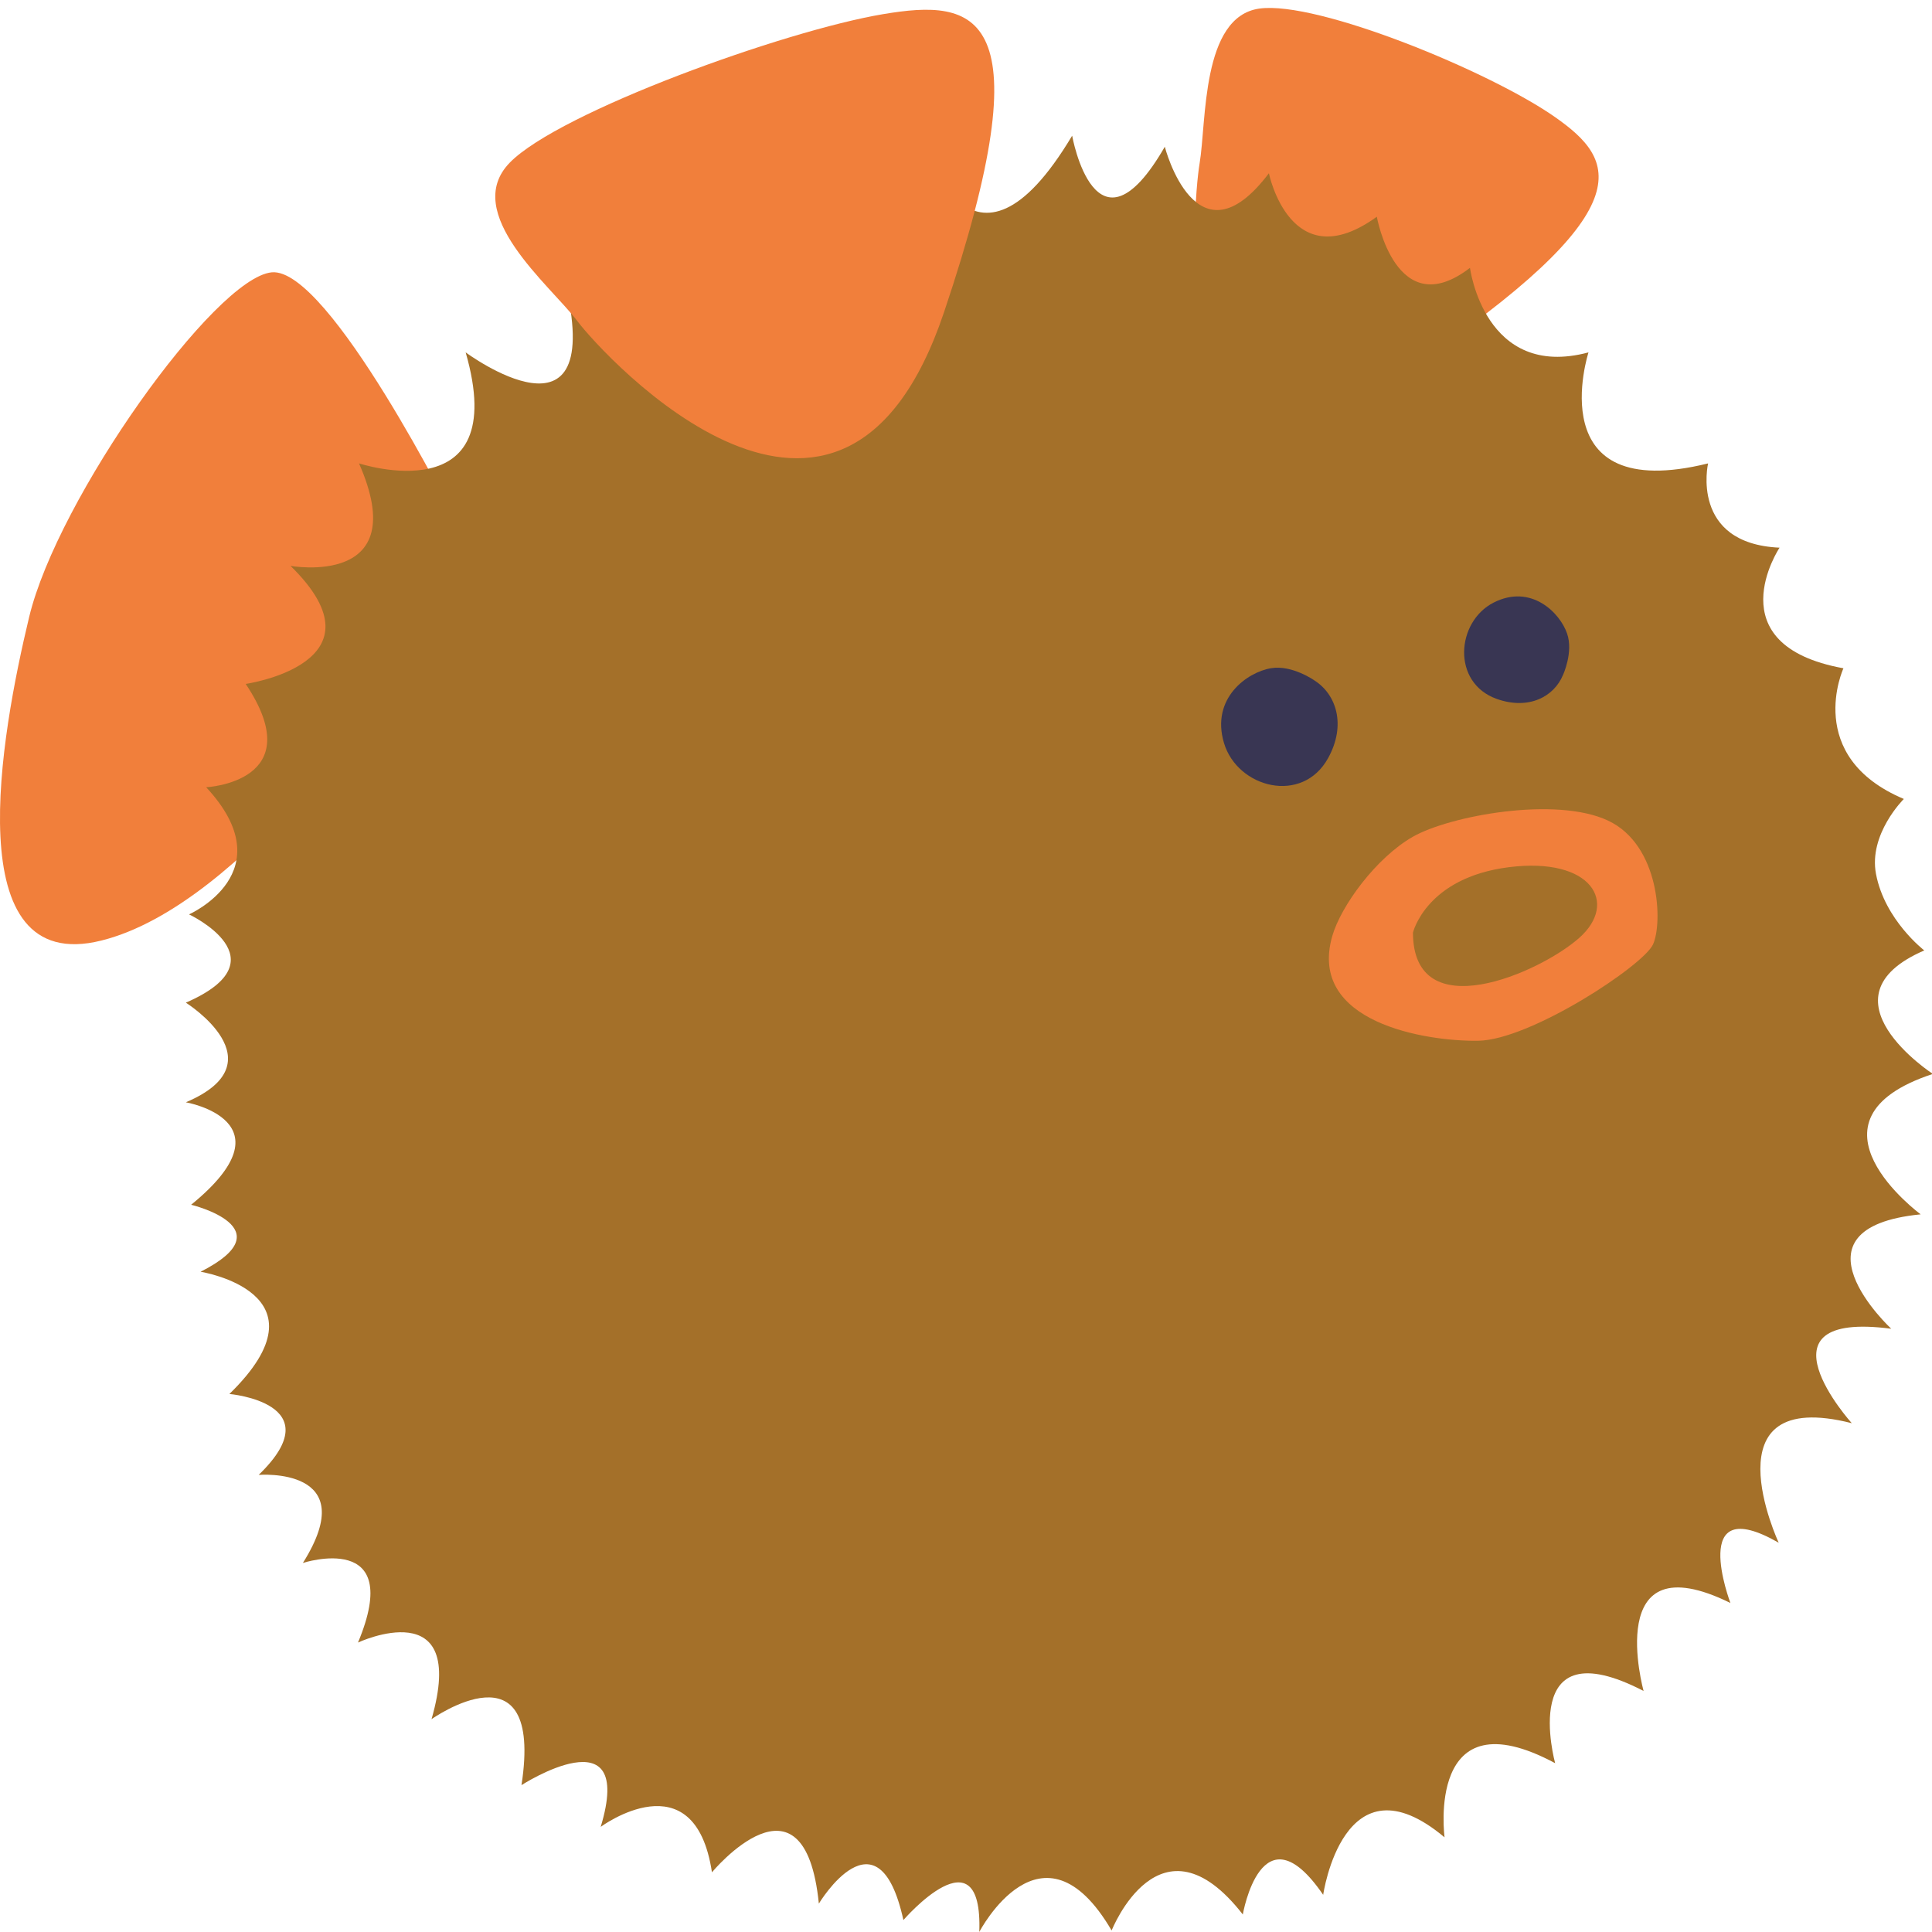
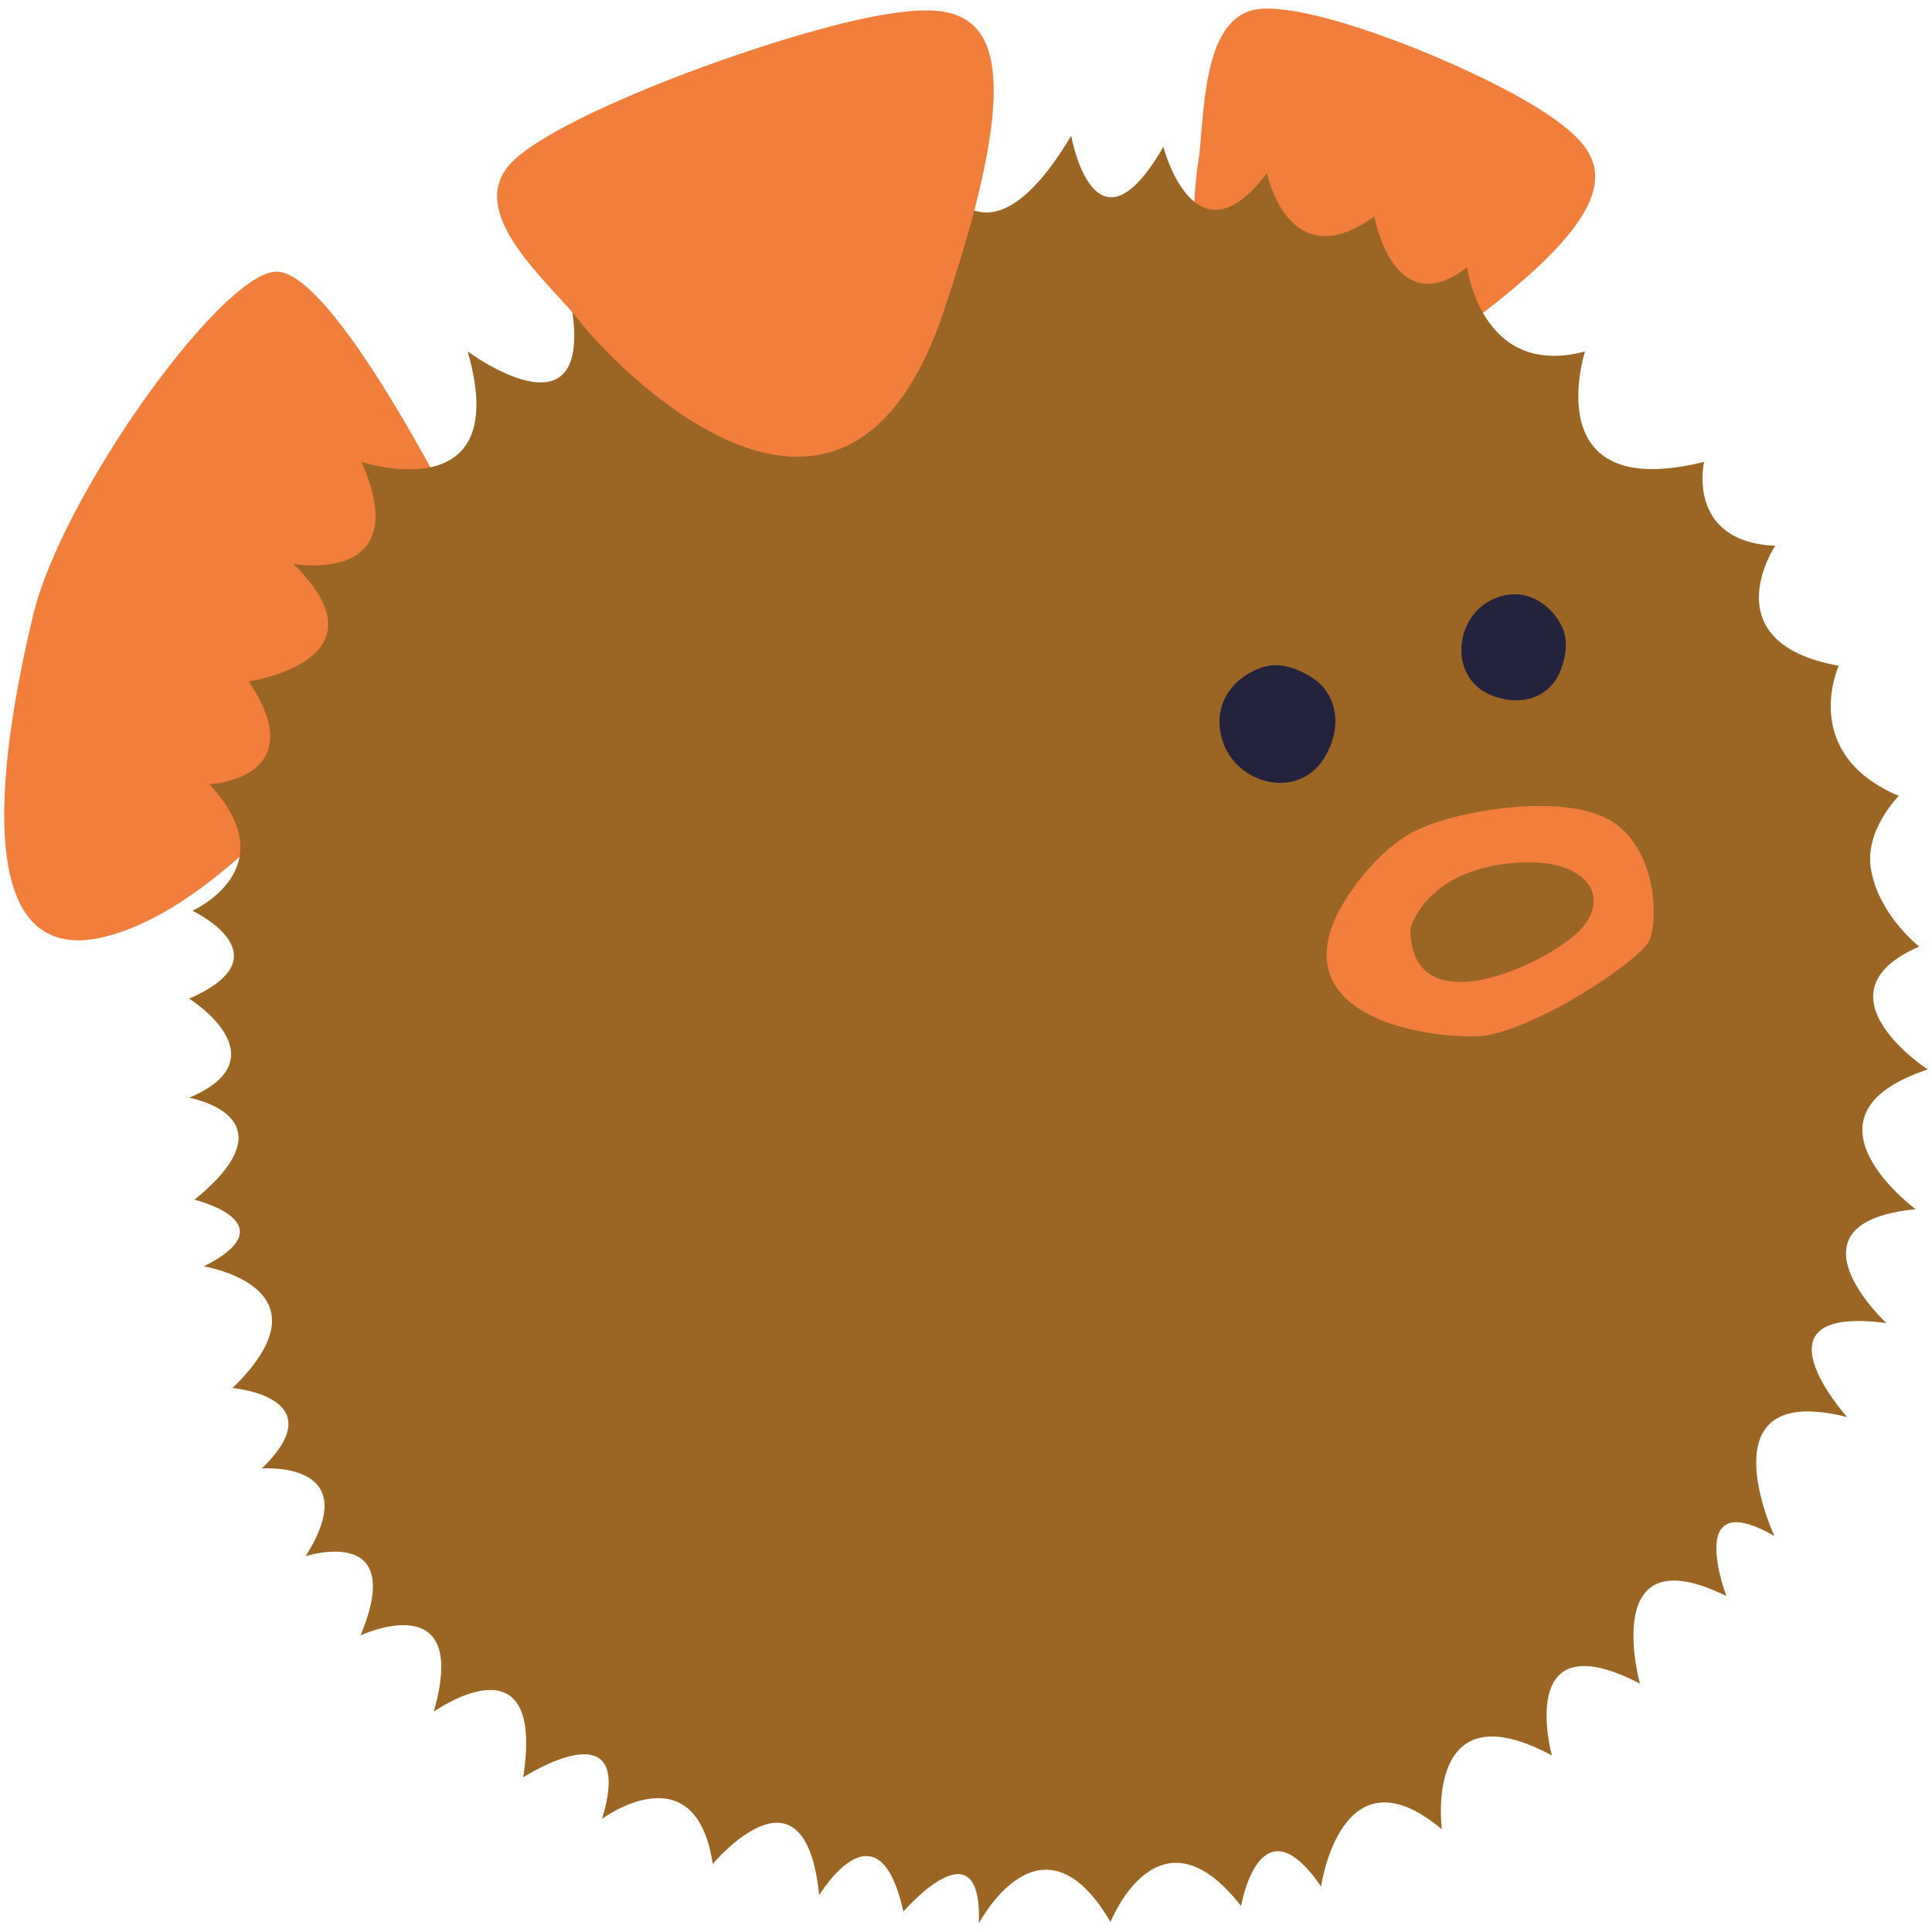
<svg xmlns="http://www.w3.org/2000/svg" version="1.1" id="Layer_1" x="0px" y="0px" viewBox="0 0 500 500" style="enable-background:new 0 0 500 500;" xml:space="preserve">
-   <path style="fill:#F17F3B;" d="M117.86,134.69c0,0-32.78-65.67-47.55-64.21c-14.77,1.46-55.38,58.48-62.76,89.18  s-18.67,93.06,18.66,83.76c37.33-9.29,76.38-69.14,76.38-69.14L117.86,134.69z" />
-   <path style="fill:#F17F3B;" d="M310.46,42.26c1.8-10.7,0.42-37.94,15.46-40.04c15.04-2.1,59.91,16.38,76.59,28.13  c15.54,10.94,24.16,23.46-38.53,65.52S308.68,52.86,310.46,42.26z" />
-   <path style="fill:#A47029;" d="M498,245.97c-28.19,12.2,2.22,31.96,2.22,31.96c-36.35,11.95-3.15,36.34-3.15,36.34  c-35.74,3.54-7.62,29.61-7.62,29.61c-36.6-4.81-10.21,24.44-10.21,24.44c-37.87-9.63-18.91,30.94-18.91,30.94  c-23.6-13.55-12.5,15.59-12.5,15.59c-33.34-16.42-22.47,22.77-22.47,22.77c-32.72-16.94-22.89,18.69-22.89,18.69  c-33.58-18.02-28.62,19.19-28.62,19.19c-26.18-21.95-31.41,14.88-31.41,14.88c-15.95-23.26-20.8,5.08-20.8,5.08  c-21.44-27.5-33.95,4.15-33.95,4.15c-18.02-30.8-34.25,0.38-34.25,0.38c0.96-26.94-19.64-3.08-19.64-3.08  c-6.54-29.79-21.88-4.26-21.88-4.26c-3.74-36.98-27.67-8.1-27.67-8.1c-4.47-29.72-28.79-11.76-28.79-11.76  c9.05-29.84-20.5-10.8-20.5-10.8c5.81-37.7-23.28-17.07-23.28-17.07c9.58-33.21-19.03-19.83-19.03-19.83  c12.21-29.21-14.26-20.6-14.26-20.6c15.73-25.01-11.44-22.79-11.44-22.79c19.25-18.61-7.58-20.94-7.58-20.94  c26.83-26.16-7.46-31.63-7.46-31.63c22.42-11.34-2.44-17.34-2.44-17.34c26.56-21.64-1.37-26.52-1.37-26.52  c24.54-10.38,0-25.78,0-25.78c25.67-11.17,0.82-22.85,0.82-22.85s24.85-10.94,4.44-32.9c0,0,27.19-1.33,10.23-26.74  c0,0,37.31-5.39,11.6-30.55c0,0,31.93,5.76,17.72-26.53c0,0,39.65,13.06,27.6-28.73c0,0,36.93,27.39,25.55-18.85  c0,0,23.24,0.64,26.43-14.48c0,0,32.21,10.28,35.23-13.73c0,0,27.27,7.26,31.26-7.24c0,0,12.32,42.06,38.49-1.77  c0,0,6.05,33.99,23.98,2.86c0,0,8.15,31.73,26.94,6.86c0,0,5.59,27.44,27.93,11.25c0,0,4.96,27.94,24.11,13.23  c0,0,3.74,29.07,30.67,21.88c0,0-12.8,39.53,30.95,28.73c0,0-4.77,20.75,18.5,21.81c0,0-16.78,25.17,16.53,31.21  c0,0-10.48,22.8,15.63,33.82c0,0-9.18,9.07-7.2,19.43C487.78,238.13,498,245.97,498,245.97z" />
-   <path style="fill:#393653;" d="M328.95,172.93c-6.13,1.01-15.66,7.75-12.18,19.37c3.48,11.62,20.28,16.02,26.96,3.87  c4.69-8.52,2.14-16.4-3.48-20.02C340.26,176.15,334.46,172.02,328.95,172.93z" />
-   <path style="fill:#393653;" d="M405.56,163.96c-1.85-5.38-9.31-12.94-19.01-8.01c-9.7,4.93-10.94,20.78,0.84,24.94  c8.26,2.92,14.81-0.6,17.12-6.23C404.51,174.67,407.23,168.8,405.56,163.96z" />
-   <path style="fill:#F17F3B;" d="M149.37,83.04c-6.91-9.16-30.23-27.9-17.41-40.98s71.03-34.12,96.6-38.4  c23.82-3.99,42.25-1.52,15.73,77.21C217.78,159.6,156.21,92.11,149.37,83.04z" />
-   <path style="fill:#F17F3B;" d="M416.16,212.37c-13.5-6.35-41.02-1.26-50.55,4.2c-9.53,5.46-18.59,17.92-20.82,25.69  c-6.44,22.39,24.22,27.28,37.74,27.09c13.52-0.19,42.74-19.43,45.27-24.94C430.34,238.91,429.66,218.72,416.16,212.37z   M408.7,242.73c-10.22,9.06-42.96,23.44-43.03-1.36c0,0,3.36-14.22,24.81-16.94C411.95,221.72,418.93,233.67,408.7,242.73z" />
+   <g>
+     <path style="fill:#F17F3B;" d="M118.39,134.22c0,0-32.62-65.35-47.32-63.9c-14.7,1.45-55.11,58.2-62.46,88.75   s-18.58,92.61,18.58,83.36c37.15-9.25,76.01-68.81,76.01-68.81L118.39,134.22z" />
+     <path style="fill:#F17F3B;" d="M310.06,42.24c1.79-10.65,0.42-37.76,15.39-39.85c14.97-2.09,59.63,16.3,76.22,27.99   c15.46,10.89,24.05,23.34-38.34,65.2S308.29,52.79,310.06,42.24z" />
+     <path style="fill:#9B6524;" d="M496.7,244.97c-28.06,12.14,2.21,31.81,2.21,31.81c-36.17,11.89-3.13,36.16-3.13,36.16   c-35.57,3.52-7.58,29.47-7.58,29.47c-36.43-4.79-10.16,24.33-10.16,24.33c-37.69-9.58-18.82,30.79-18.82,30.79   c-23.48-13.49-12.44,15.52-12.44,15.52c-33.18-16.35-22.37,22.66-22.37,22.66c-32.57-16.85-22.78,18.6-22.78,18.6   c-33.42-17.93-28.48,19.1-28.48,19.1c-26.06-21.85-31.26,14.81-31.26,14.81c-15.87-23.15-20.7,5.06-20.7,5.06   c-21.34-27.37-33.79,4.13-33.79,4.13c-17.93-30.65-34.08,0.38-34.08,0.38c0.96-26.81-19.54-3.07-19.54-3.07   c-6.51-29.65-21.78-4.24-21.78-4.24c-3.72-36.8-27.54-8.07-27.54-8.07c-4.45-29.58-28.65-11.7-28.65-11.7   c9.01-29.69-20.4-10.75-20.4-10.75c5.78-37.52-23.16-16.98-23.16-16.98c9.53-33.05-18.94-19.74-18.94-19.74   c12.15-29.07-14.2-20.5-14.2-20.5c15.66-24.89-11.38-22.68-11.38-22.68c19.16-18.52-7.54-20.84-7.54-20.84   c26.7-26.03-7.43-31.48-7.43-31.48c22.31-11.28-2.43-17.25-2.43-17.25c26.43-21.53-1.37-26.4-1.37-26.4   c24.42-10.33,0-25.65,0-25.65c25.55-11.12,0.82-22.74,0.82-22.74s24.73-10.88,4.42-32.74c0,0,27.06-1.33,10.18-26.62   c0,0,37.13-5.36,11.54-30.4c0,0,31.78,5.73,17.64-26.4c0,0,39.46,13,27.47-28.59c0,0,36.75,27.26,25.42-18.76   c0,0,23.13,0.64,26.3-14.41c0,0,32.05,10.23,35.06-13.67c0,0,27.14,7.23,31.11-7.21c0,0,12.26,41.85,38.3-1.76   c0,0,6.02,33.82,23.86,2.85c0,0,8.11,31.58,26.81,6.83c0,0,5.56,27.3,27.79,11.2c0,0,4.94,27.81,24,13.16   c0,0,3.73,28.93,30.52,21.77c0,0-12.74,39.34,30.8,28.59c0,0-4.74,20.65,18.41,21.71c0,0-16.7,25.05,16.45,31.06   c0,0-10.43,22.69,15.56,33.66c0,0-9.13,9.02-7.16,19.33C486.53,237.16,496.7,244.97,496.7,244.97z" />
+     <path style="fill:#24233D;" d="M328.46,172.28c-6.1,1-15.58,7.71-12.12,19.27c3.46,11.56,20.18,15.95,26.83,3.85   c4.66-8.48,2.13-16.32-3.46-19.93C339.72,175.48,333.95,171.38,328.46,172.28z" />
+     <path style="fill:#24233D;" d="M404.71,163.35c-1.85-5.35-9.26-12.88-18.92-7.97s-10.88,20.68,0.84,24.82   c8.22,2.9,14.73-0.6,17.04-6.2C403.66,174.01,406.37,168.16,404.71,163.35z" />
+     <path style="fill:#F17F3B;" d="M149.74,82.82c-6.88-9.12-30.08-27.76-17.33-40.78s70.69-33.96,96.14-38.22   c23.71-3.97,42.05-1.51,15.66,76.84S156.56,91.85,149.74,82.82z" />
+     <path style="fill:#F17F3B;" d="M415.25,211.53c-13.44-6.32-40.83-1.26-50.31,4.18c-9.48,5.44-18.5,17.83-20.72,25.56   c-6.41,22.28,24.11,27.15,37.56,26.96s42.53-19.34,45.06-24.82C429.37,237.94,428.69,217.85,415.25,211.53z M407.83,241.74   c-10.18,9.02-42.76,23.32-42.82-1.35c0,0,3.34-14.15,24.69-16.86C411.06,220.83,418.01,232.72,407.83,241.74z" />
+   </g>
</svg>
